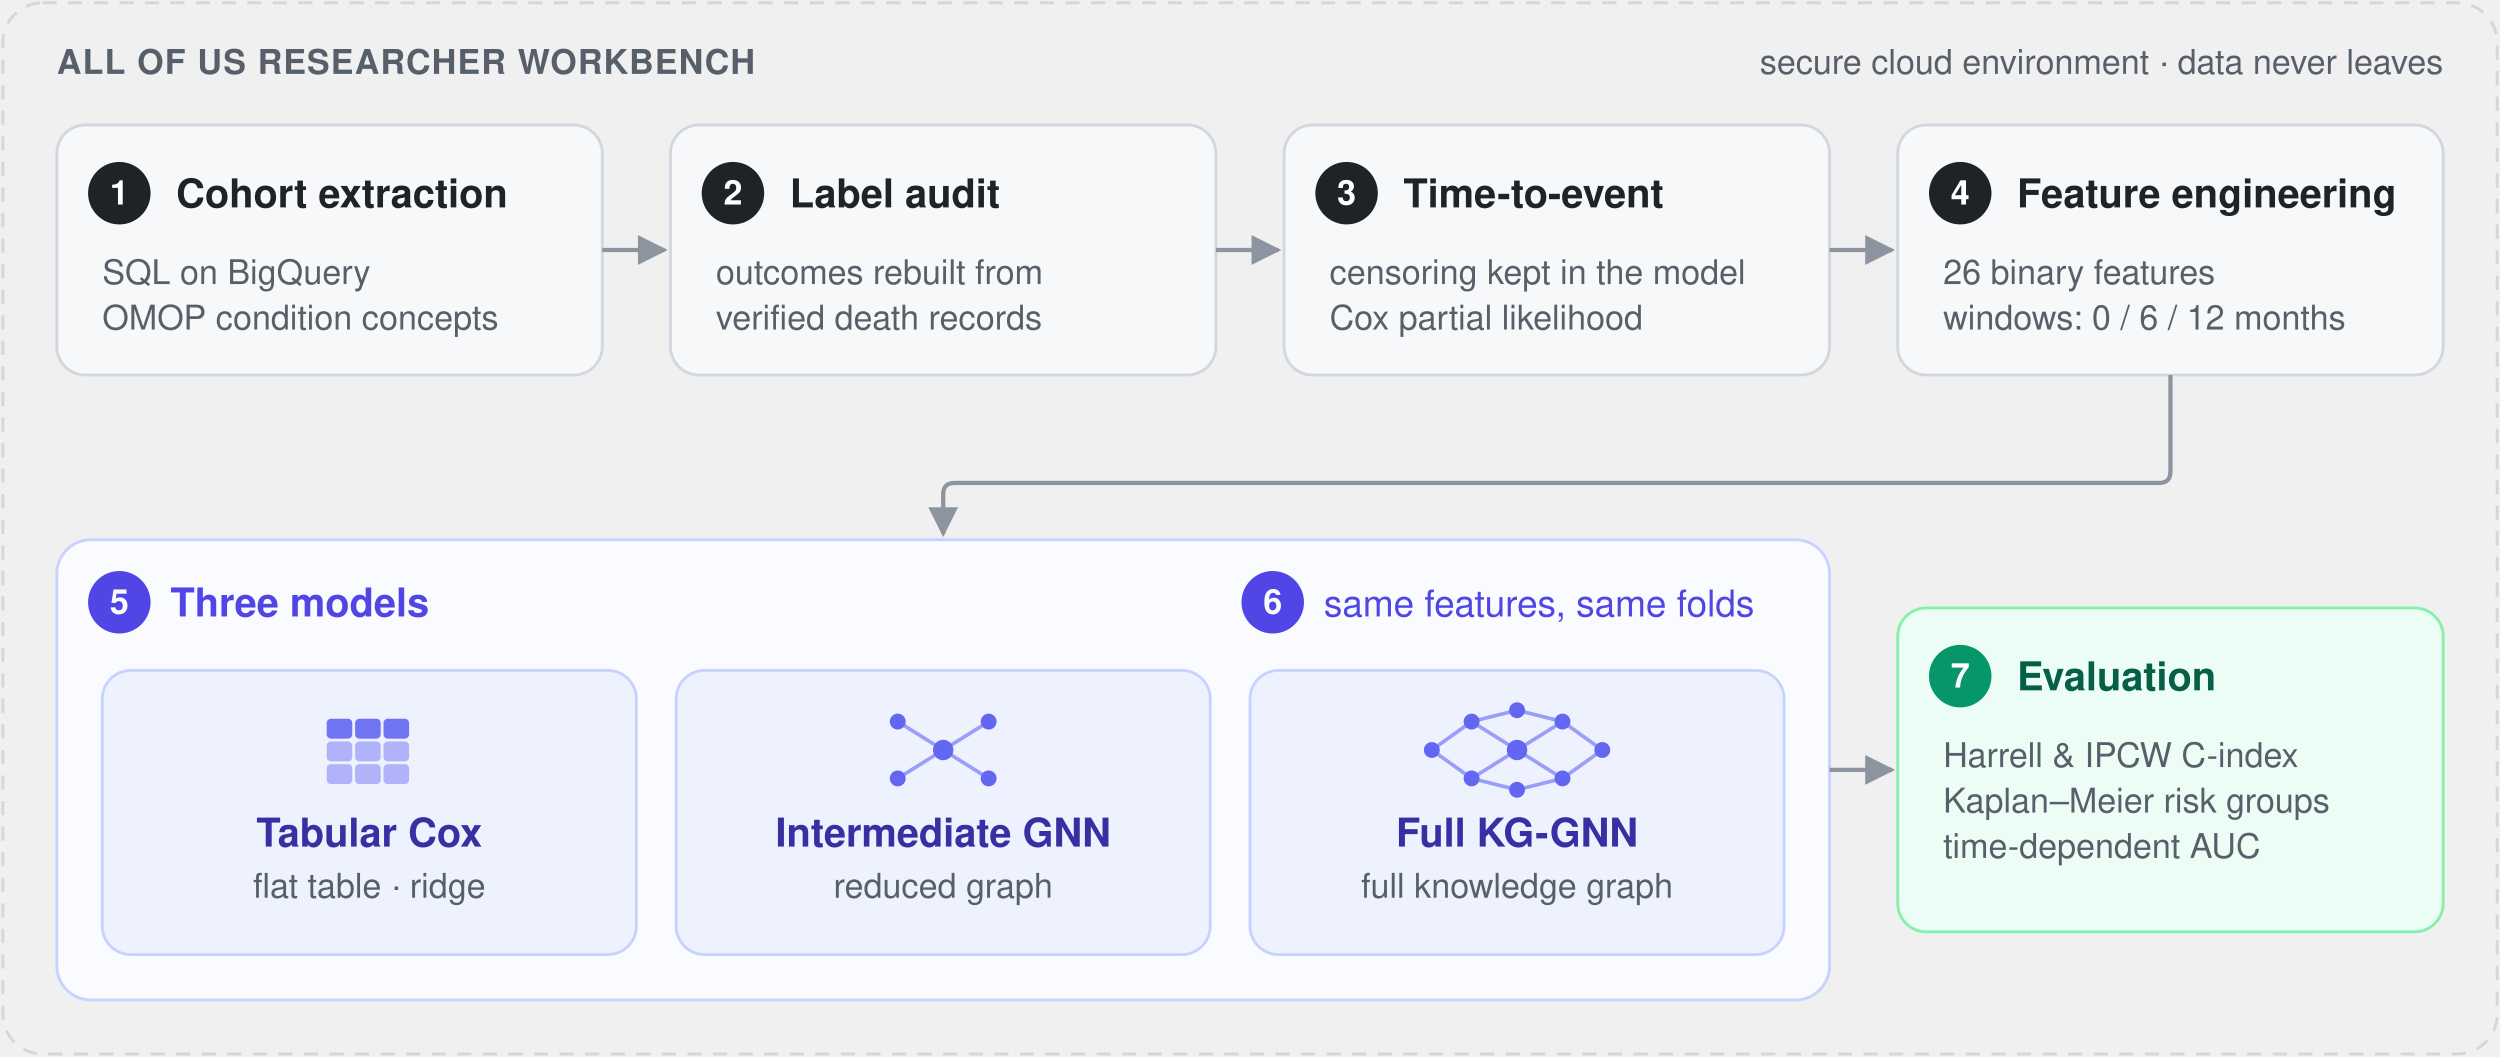
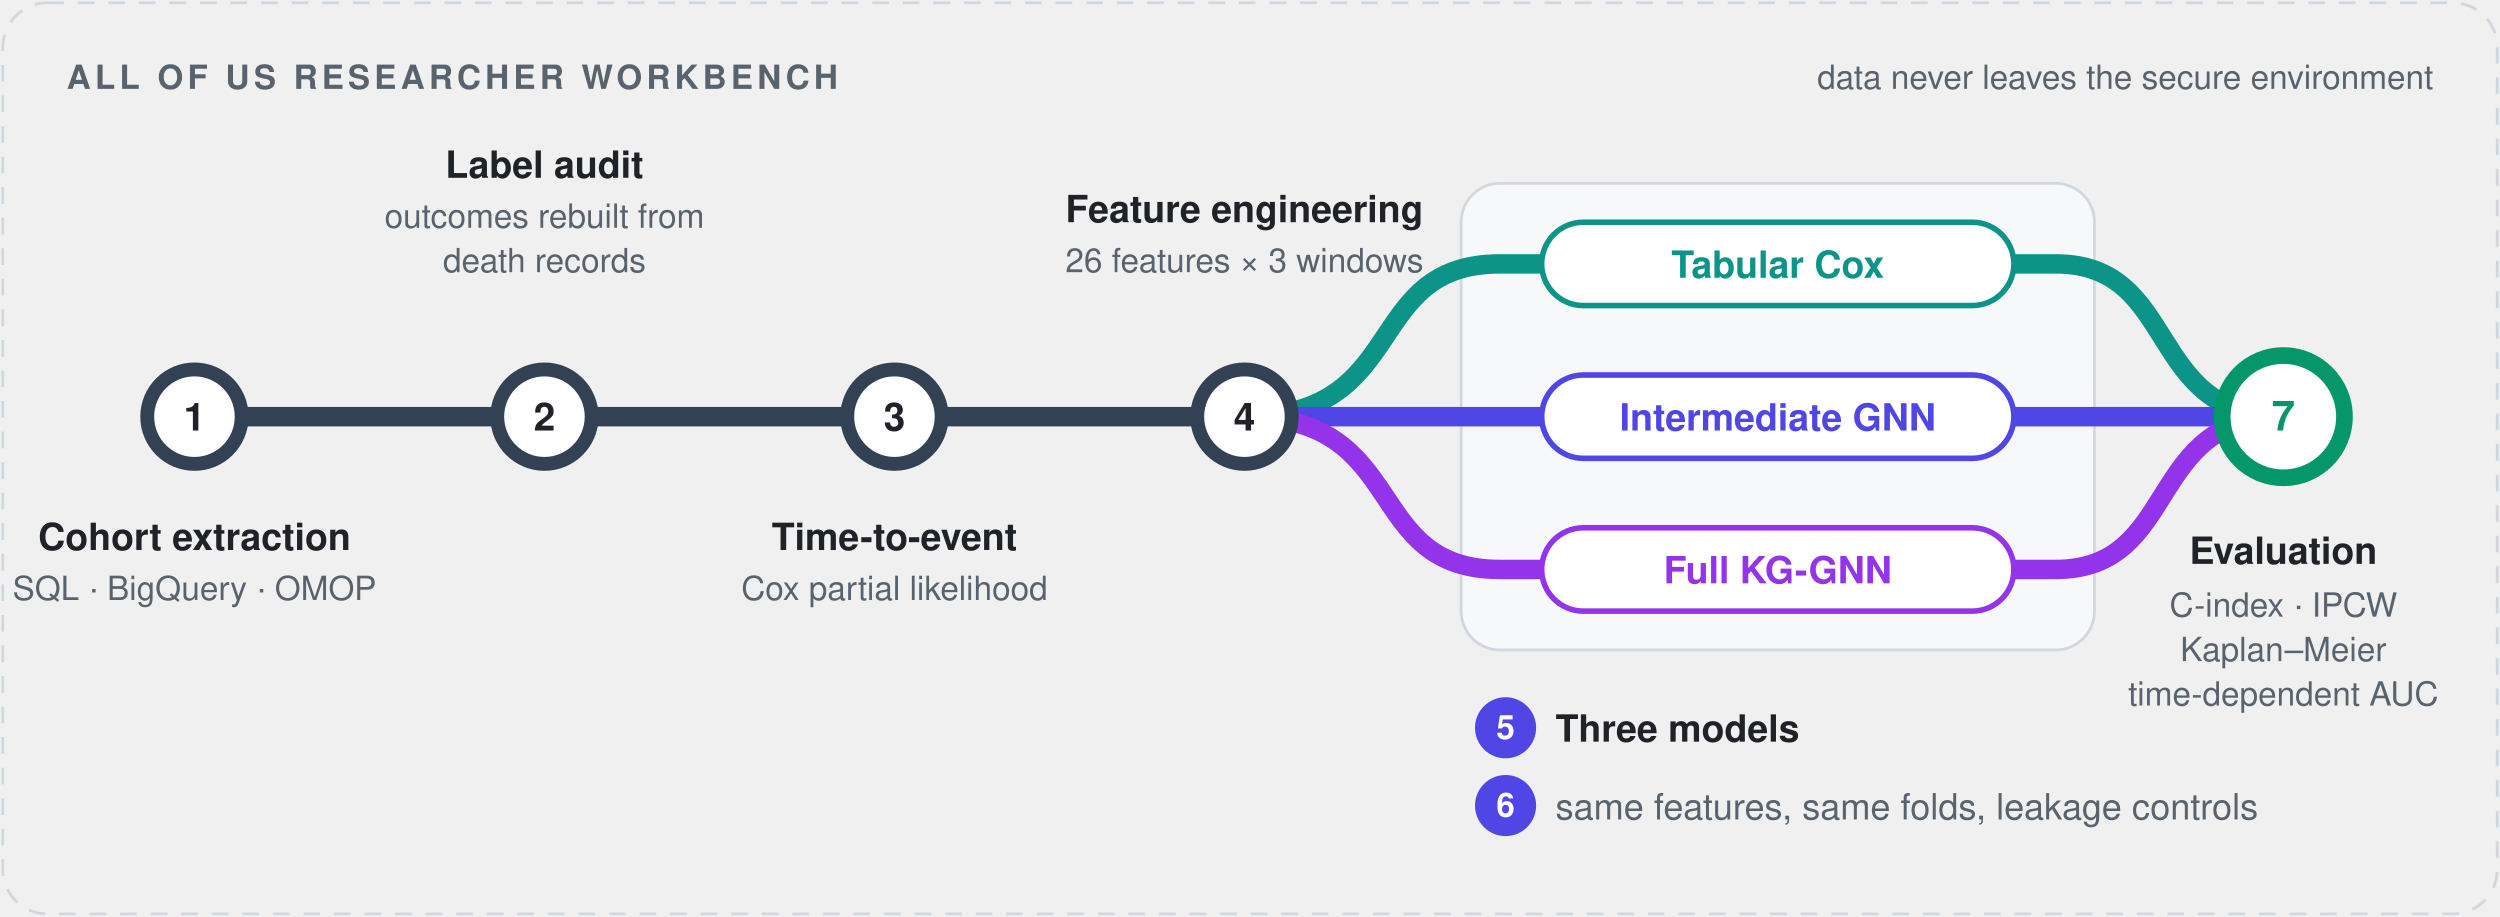
- <svg xmlns="http://www.w3.org/2000/svg" viewBox="0 0 880 372" width="880" height="372" font-family="-apple-system, BlinkMacSystemFont, 'Segoe UI', Helvetica, Arial, sans-serif">
-   <defs>
-     <marker id="ah" viewBox="0 0 10 10" refX="9" refY="5" markerWidth="7" markerHeight="7" orient="auto-start-reverse">
-       <path d="M0,0 L10,5 L0,10 z" fill="#8c959f" />
-     </marker>
-   </defs>
-   <rect x="1" y="1" width="878" height="370" rx="14" fill="none" stroke="#d0d7de" stroke-dasharray="5 4" />
-   <text x="20" y="26" font-size="12" font-weight="600" letter-spacing="0.4" fill="#57606a">ALL OF US RESEARCHER WORKBENCH</text>
-   <text x="860" y="26" text-anchor="end" font-size="12" fill="#57606a">secure cloud environment · data never leaves</text>
-   <rect x="20" y="44" width="192" height="88" rx="10" fill="#f6f8fa" stroke="#d0d7de" />
-   <circle cx="42" cy="68" r="11" fill="#1f2328" />
-   <text x="42" y="72" text-anchor="middle" font-size="12" font-weight="700" fill="#ffffff">1</text>
-   <text x="62" y="73" font-size="14" font-weight="600" fill="#1f2328">Cohort extraction</text>
-   <text x="36" y="100" font-size="12" fill="#57606a">SQL on BigQuery</text>
-   <text x="36" y="116" font-size="12" fill="#57606a">OMOP condition concepts</text>
-   <rect x="236" y="44" width="192" height="88" rx="10" fill="#f6f8fa" stroke="#d0d7de" />
-   <circle cx="258" cy="68" r="11" fill="#1f2328" />
-   <text x="258" y="72" text-anchor="middle" font-size="12" font-weight="700" fill="#ffffff">2</text>
-   <text x="278" y="73" font-size="14" font-weight="600" fill="#1f2328">Label audit</text>
-   <text x="252" y="100" font-size="12" fill="#57606a">outcomes rebuilt from</text>
-   <text x="252" y="116" font-size="12" fill="#57606a">verified death records</text>
-   <rect x="452" y="44" width="192" height="88" rx="10" fill="#f6f8fa" stroke="#d0d7de" />
-   <circle cx="474" cy="68" r="11" fill="#1f2328" />
-   <text x="474" y="72" text-anchor="middle" font-size="12" font-weight="700" fill="#ffffff">3</text>
-   <text x="494" y="73" font-size="14" font-weight="600" fill="#1f2328">Time-to-event</text>
-   <text x="468" y="100" font-size="12" fill="#57606a">censoring kept in the model</text>
-   <text x="468" y="116" font-size="12" fill="#57606a">Cox partial likelihood</text>
-   <rect x="668" y="44" width="192" height="88" rx="10" fill="#f6f8fa" stroke="#d0d7de" />
-   <circle cx="690" cy="68" r="11" fill="#1f2328" />
-   <text x="690" y="72" text-anchor="middle" font-size="12" font-weight="700" fill="#ffffff">4</text>
-   <text x="710" y="73" font-size="14" font-weight="600" fill="#1f2328">Feature engineering</text>
-   <text x="684" y="100" font-size="12" fill="#57606a">26 binary features</text>
-   <text x="684" y="116" font-size="12" fill="#57606a">windows: 0 / 6 / 12 months</text>
-   <line x1="212" y1="88.0" x2="234" y2="88.0" stroke="#8c959f" stroke-width="1.5" marker-end="url(#ah)" />
-   <line x1="428" y1="88.0" x2="450" y2="88.0" stroke="#8c959f" stroke-width="1.5" marker-end="url(#ah)" />
-   <line x1="644" y1="88.0" x2="666" y2="88.0" stroke="#8c959f" stroke-width="1.5" marker-end="url(#ah)" />
-   <rect x="20" y="190" width="624" height="162" rx="12" fill="#fafbff" stroke="#c7d2fe" />
-   <circle cx="42" cy="212" r="11" fill="#4f46e5" />
-   <text x="42" y="216" text-anchor="middle" font-size="12" font-weight="700" fill="#fafbff">5</text>
-   <text x="60" y="217" font-size="14" font-weight="600" fill="#4f46e5">Three models</text>
-   <circle cx="448" cy="212" r="11" fill="#4f46e5" />
-   <text x="448" y="216" text-anchor="middle" font-size="12" font-weight="700" fill="#fafbff">6</text>
-   <text x="466" y="217" font-size="13" fill="#4f46e5">same features, same folds</text>
-   <rect x="36" y="236" width="188" height="100" rx="10" fill="#eef2ff" stroke="#c7d2fe" />
-   <rect x="115.0" y="253" width="9" height="7" rx="1.5" fill="#6366f1" opacity="0.9" />
-   <rect x="125.0" y="253" width="9" height="7" rx="1.5" fill="#6366f1" opacity="0.9" />
-   <rect x="135.0" y="253" width="9" height="7" rx="1.5" fill="#6366f1" opacity="0.9" />
-   <rect x="115.0" y="261" width="9" height="7" rx="1.5" fill="#6366f1" opacity="0.45" />
-   <rect x="125.0" y="261" width="9" height="7" rx="1.5" fill="#6366f1" opacity="0.45" />
-   <rect x="135.0" y="261" width="9" height="7" rx="1.5" fill="#6366f1" opacity="0.45" />
-   <rect x="115.0" y="269" width="9" height="7" rx="1.5" fill="#6366f1" opacity="0.45" />
-   <rect x="125.0" y="269" width="9" height="7" rx="1.5" fill="#6366f1" opacity="0.45" />
-   <rect x="135.0" y="269" width="9" height="7" rx="1.5" fill="#6366f1" opacity="0.45" />
-   <text x="130.0" y="298" text-anchor="middle" font-size="14" font-weight="600" fill="#3730a3">Tabular Cox</text>
-   <text x="130.0" y="316" text-anchor="middle" font-size="12" fill="#57606a">flat table · ridge</text>
-   <rect x="238" y="236" width="188" height="100" rx="10" fill="#eef2ff" stroke="#c7d2fe" />
-   <line x1="332.0" y1="264" x2="316.0" y2="254" stroke="#6366f1" stroke-width="1.3" opacity="0.6" />
-   <line x1="332.0" y1="264" x2="348.0" y2="254" stroke="#6366f1" stroke-width="1.3" opacity="0.6" />
-   <line x1="332.0" y1="264" x2="316.0" y2="274" stroke="#6366f1" stroke-width="1.3" opacity="0.6" />
-   <line x1="332.0" y1="264" x2="348.0" y2="274" stroke="#6366f1" stroke-width="1.3" opacity="0.6" />
-   <circle cx="332.0" cy="264" r="3.6" fill="#6366f1" />
-   <circle cx="316.0" cy="254" r="2.8" fill="#6366f1" />
-   <circle cx="348.0" cy="254" r="2.8" fill="#6366f1" />
-   <circle cx="316.0" cy="274" r="2.8" fill="#6366f1" />
-   <circle cx="348.0" cy="274" r="2.8" fill="#6366f1" />
-   <text x="332.0" y="298" text-anchor="middle" font-size="14" font-weight="600" fill="#3730a3">Intermediate GNN</text>
-   <text x="332.0" y="316" text-anchor="middle" font-size="12" fill="#57606a">reduced graph</text>
-   <rect x="440" y="236" width="188" height="100" rx="10" fill="#eef2ff" stroke="#c7d2fe" />
-   <line x1="534.0" y1="264" x2="518.0" y2="254" stroke="#6366f1" stroke-width="1.3" opacity="0.6" />
-   <line x1="534.0" y1="264" x2="550.0" y2="254" stroke="#6366f1" stroke-width="1.3" opacity="0.6" />
-   <line x1="534.0" y1="264" x2="518.0" y2="274" stroke="#6366f1" stroke-width="1.3" opacity="0.6" />
-   <line x1="534.0" y1="264" x2="550.0" y2="274" stroke="#6366f1" stroke-width="1.3" opacity="0.6" />
-   <line x1="518.0" y1="254" x2="504.0" y2="264" stroke="#6366f1" stroke-width="1.3" opacity="0.6" />
-   <line x1="518.0" y1="274" x2="504.0" y2="264" stroke="#6366f1" stroke-width="1.3" opacity="0.6" />
-   <line x1="550.0" y1="254" x2="564.0" y2="264" stroke="#6366f1" stroke-width="1.3" opacity="0.6" />
-   <line x1="550.0" y1="274" x2="564.0" y2="264" stroke="#6366f1" stroke-width="1.3" opacity="0.6" />
-   <line x1="518.0" y1="254" x2="534.0" y2="250" stroke="#6366f1" stroke-width="1.3" opacity="0.6" />
-   <line x1="550.0" y1="254" x2="534.0" y2="250" stroke="#6366f1" stroke-width="1.3" opacity="0.6" />
-   <line x1="518.0" y1="274" x2="534.0" y2="278" stroke="#6366f1" stroke-width="1.3" opacity="0.6" />
-   <line x1="550.0" y1="274" x2="534.0" y2="278" stroke="#6366f1" stroke-width="1.3" opacity="0.6" />
-   <circle cx="534.0" cy="264" r="3.6" fill="#6366f1" />
-   <circle cx="518.0" cy="254" r="2.8" fill="#6366f1" />
-   <circle cx="550.0" cy="254" r="2.8" fill="#6366f1" />
-   <circle cx="518.0" cy="274" r="2.8" fill="#6366f1" />
-   <circle cx="550.0" cy="274" r="2.8" fill="#6366f1" />
-   <circle cx="504.0" cy="264" r="2.8" fill="#6366f1" />
-   <circle cx="564.0" cy="264" r="2.8" fill="#6366f1" />
-   <circle cx="534.0" cy="250" r="2.8" fill="#6366f1" />
-   <circle cx="534.0" cy="278" r="2.8" fill="#6366f1" />
-   <text x="534.0" y="298" text-anchor="middle" font-size="14" font-weight="600" fill="#3730a3">Full KG-GNN</text>
-   <text x="534.0" y="316" text-anchor="middle" font-size="12" fill="#57606a">full knowledge graph</text>
-   <path d="M764.0,132 V166 Q764.0,170 760.0,170 H336.0 Q332.0,170 332.0,174 V188" fill="none" stroke="#8c959f" stroke-width="1.5" marker-end="url(#ah)" />
-   <rect x="668" y="214" width="192" height="114" rx="10" fill="#ecfdf5" stroke="#86efac" />
-   <circle cx="690" cy="238" r="11" fill="#059669" />
-   <text x="690" y="242" text-anchor="middle" font-size="12" font-weight="700" fill="#ffffff">7</text>
-   <text x="710" y="243" font-size="14" font-weight="600" fill="#065f46">Evaluation</text>
-   <text x="684" y="270" font-size="12" fill="#57606a">Harrell &amp; IPCW C-index</text>
-   <text x="684" y="286" font-size="12" fill="#57606a">Kaplan–Meier risk groups</text>
-   <text x="684" y="302" font-size="12" fill="#57606a">time-dependent AUC</text>
-   <line x1="644" y1="271.0" x2="666" y2="271.0" stroke="#8c959f" stroke-width="1.5" marker-end="url(#ah)" />
+ <svg xmlns="http://www.w3.org/2000/svg" viewBox="0 0 900 330" width="900" height="330" font-family="-apple-system, BlinkMacSystemFont, 'Segoe UI', Helvetica, Arial, sans-serif">
+   <defs />
+   <rect x="1" y="1" width="898" height="328" rx="16" fill="none" stroke="#d0d7de" stroke-dasharray="6 5" />
+   <text x="24" y="32" font-size="12" font-weight="700" letter-spacing="1.5" fill="#59636e">ALL OF US RESEARCHER WORKBENCH</text>
+   <text x="876" y="32" text-anchor="end" font-size="12" fill="#59636e">data never leaves the secure environment</text>
+   <rect x="526" y="66" width="228" height="168" rx="14" fill="#f6f8fa" stroke="#d0d7de" />
+   <line x1="70" y1="150" x2="448" y2="150" stroke="#334155" stroke-width="7" stroke-linecap="round" />
+   <path d="M448,150 C508,150 490,95 540,95 H740 C785,95 772,150 822,150" fill="none" stroke="#0d9488" stroke-width="7" stroke-linecap="round" />
+   <path d="M448,150 C508,150 490,150 540,150 H740 C785,150 772,150 822,150" fill="none" stroke="#4f46e5" stroke-width="7" stroke-linecap="round" />
+   <path d="M448,150 C508,150 490,205 540,205 H740 C785,205 772,150 822,150" fill="none" stroke="#9333ea" stroke-width="7" stroke-linecap="round" />
+   <rect x="555.0" y="80" width="170" height="30" rx="15" fill="#ffffff" stroke="#0d9488" stroke-width="2" />
+   <text x="640.0" y="100" text-anchor="middle" font-size="13.5" font-weight="600" fill="#0d9488">Tabular Cox</text>
+   <rect x="555.0" y="135" width="170" height="30" rx="15" fill="#ffffff" stroke="#4f46e5" stroke-width="2" />
+   <text x="640.0" y="155" text-anchor="middle" font-size="13.5" font-weight="600" fill="#4f46e5">Intermediate GNN</text>
+   <rect x="555.0" y="190" width="170" height="30" rx="15" fill="#ffffff" stroke="#9333ea" stroke-width="2" />
+   <text x="640.0" y="210" text-anchor="middle" font-size="13.5" font-weight="600" fill="#9333ea">Full KG-GNN</text>
+   <circle cx="542" cy="262" r="11" fill="#4f46e5" />
+   <text x="542" y="266" text-anchor="middle" font-size="12" font-weight="700" fill="#fff">5</text>
+   <text x="560" y="267" font-size="13.5" font-weight="600" fill="#1f2328">Three models</text>
+   <circle cx="542" cy="290" r="11" fill="#4f46e5" />
+   <text x="542" y="294" text-anchor="middle" font-size="12" font-weight="700" fill="#fff">6</text>
+   <text x="560" y="295" font-size="13" fill="#59636e">same features, same folds, leakage controls</text>
+   <circle cx="70" cy="150" r="17" fill="#ffffff" stroke="#334155" stroke-width="5" />
+   <text x="70" y="155" text-anchor="middle" font-size="14" font-weight="700" fill="#1f2328">1</text>
+   <text x="70" y="198" text-anchor="middle" font-size="13.5" font-weight="600" fill="#1f2328">Cohort extraction</text>
+   <text x="70" y="216" text-anchor="middle" font-size="12" fill="#59636e">SQL · BigQuery · OMOP</text>
+   <circle cx="196" cy="150" r="17" fill="#ffffff" stroke="#334155" stroke-width="5" />
+   <text x="196" y="155" text-anchor="middle" font-size="14" font-weight="700" fill="#1f2328">2</text>
+   <text x="196" y="64" text-anchor="middle" font-size="13.5" font-weight="600" fill="#1f2328">Label audit</text>
+   <text x="196" y="82" text-anchor="middle" font-size="12" fill="#59636e">outcomes rebuilt from</text>
+   <text x="196" y="98" text-anchor="middle" font-size="12" fill="#59636e">death records</text>
+   <circle cx="322" cy="150" r="17" fill="#ffffff" stroke="#334155" stroke-width="5" />
+   <text x="322" y="155" text-anchor="middle" font-size="14" font-weight="700" fill="#1f2328">3</text>
+   <text x="322" y="198" text-anchor="middle" font-size="13.5" font-weight="600" fill="#1f2328">Time-to-event</text>
+   <text x="322" y="216" text-anchor="middle" font-size="12" fill="#59636e">Cox partial likelihood</text>
+   <circle cx="448" cy="150" r="17" fill="#ffffff" stroke="#334155" stroke-width="5" />
+   <text x="448" y="155" text-anchor="middle" font-size="14" font-weight="700" fill="#1f2328">4</text>
+   <text x="448" y="80" text-anchor="middle" font-size="13.5" font-weight="600" fill="#1f2328">Feature engineering</text>
+   <text x="448" y="98" text-anchor="middle" font-size="12" fill="#59636e">26 features × 3 windows</text>
+   <circle cx="822" cy="150" r="22" fill="#ffffff" stroke="#059669" stroke-width="6" />
+   <text x="822" y="155" text-anchor="middle" font-size="15" font-weight="700" fill="#059669">7</text>
+   <text x="822" y="203" text-anchor="middle" font-size="13.5" font-weight="600" fill="#1f2328">Evaluation</text>
+   <text x="822" y="222" text-anchor="middle" font-size="12" fill="#59636e">C-index · IPCW</text>
+   <text x="822" y="238" text-anchor="middle" font-size="12" fill="#59636e">Kaplan–Meier</text>
+   <text x="822" y="254" text-anchor="middle" font-size="12" fill="#59636e">time-dependent AUC</text>
</svg>
